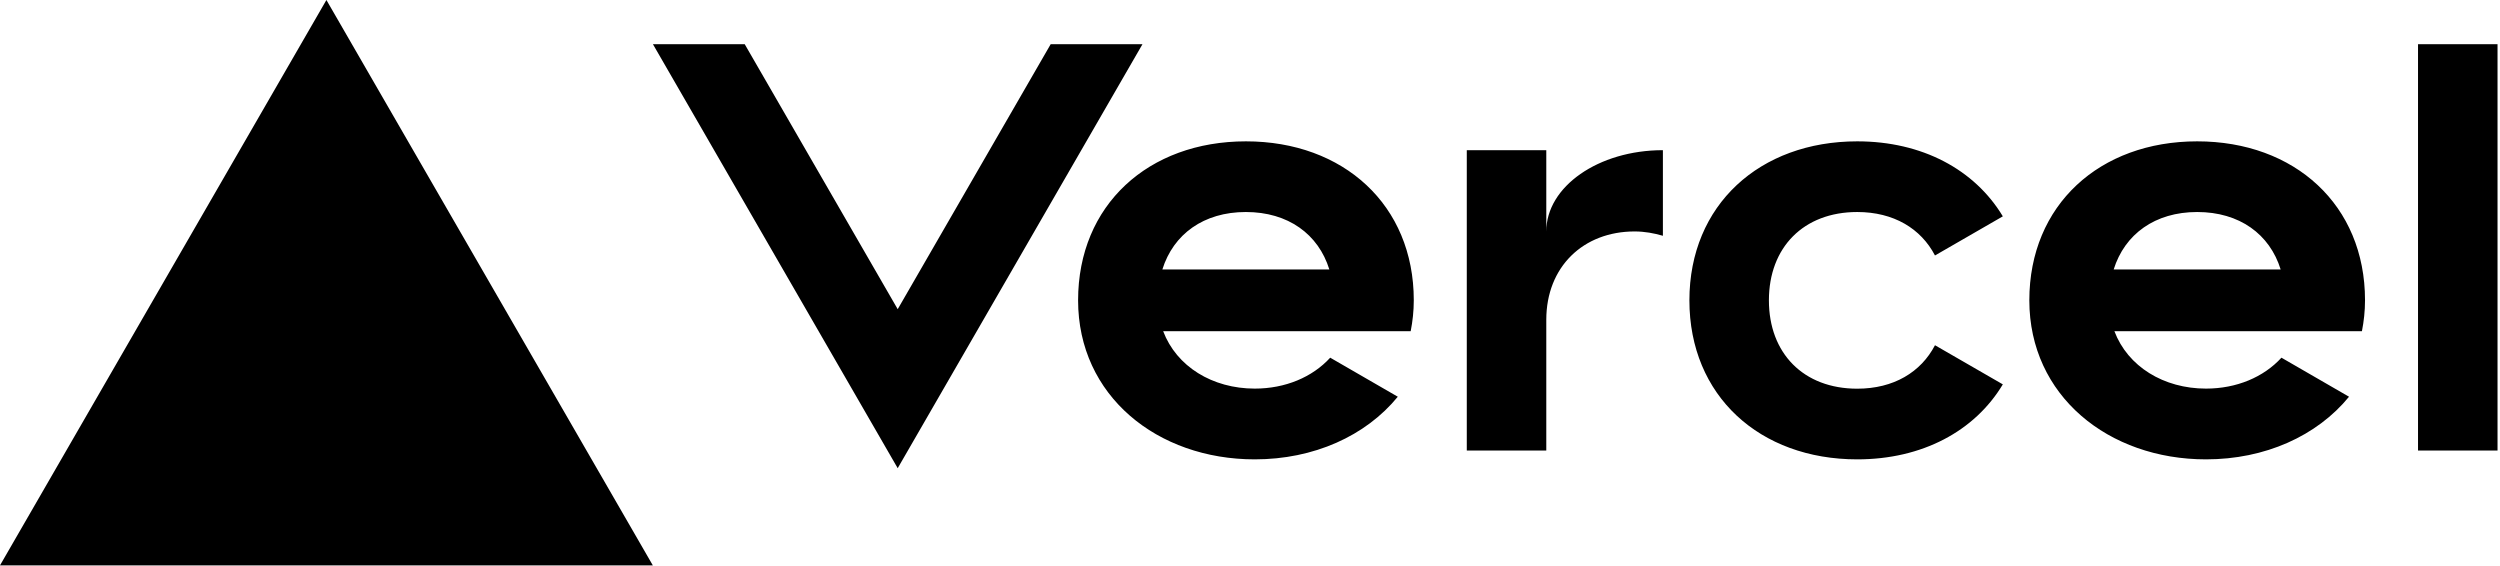
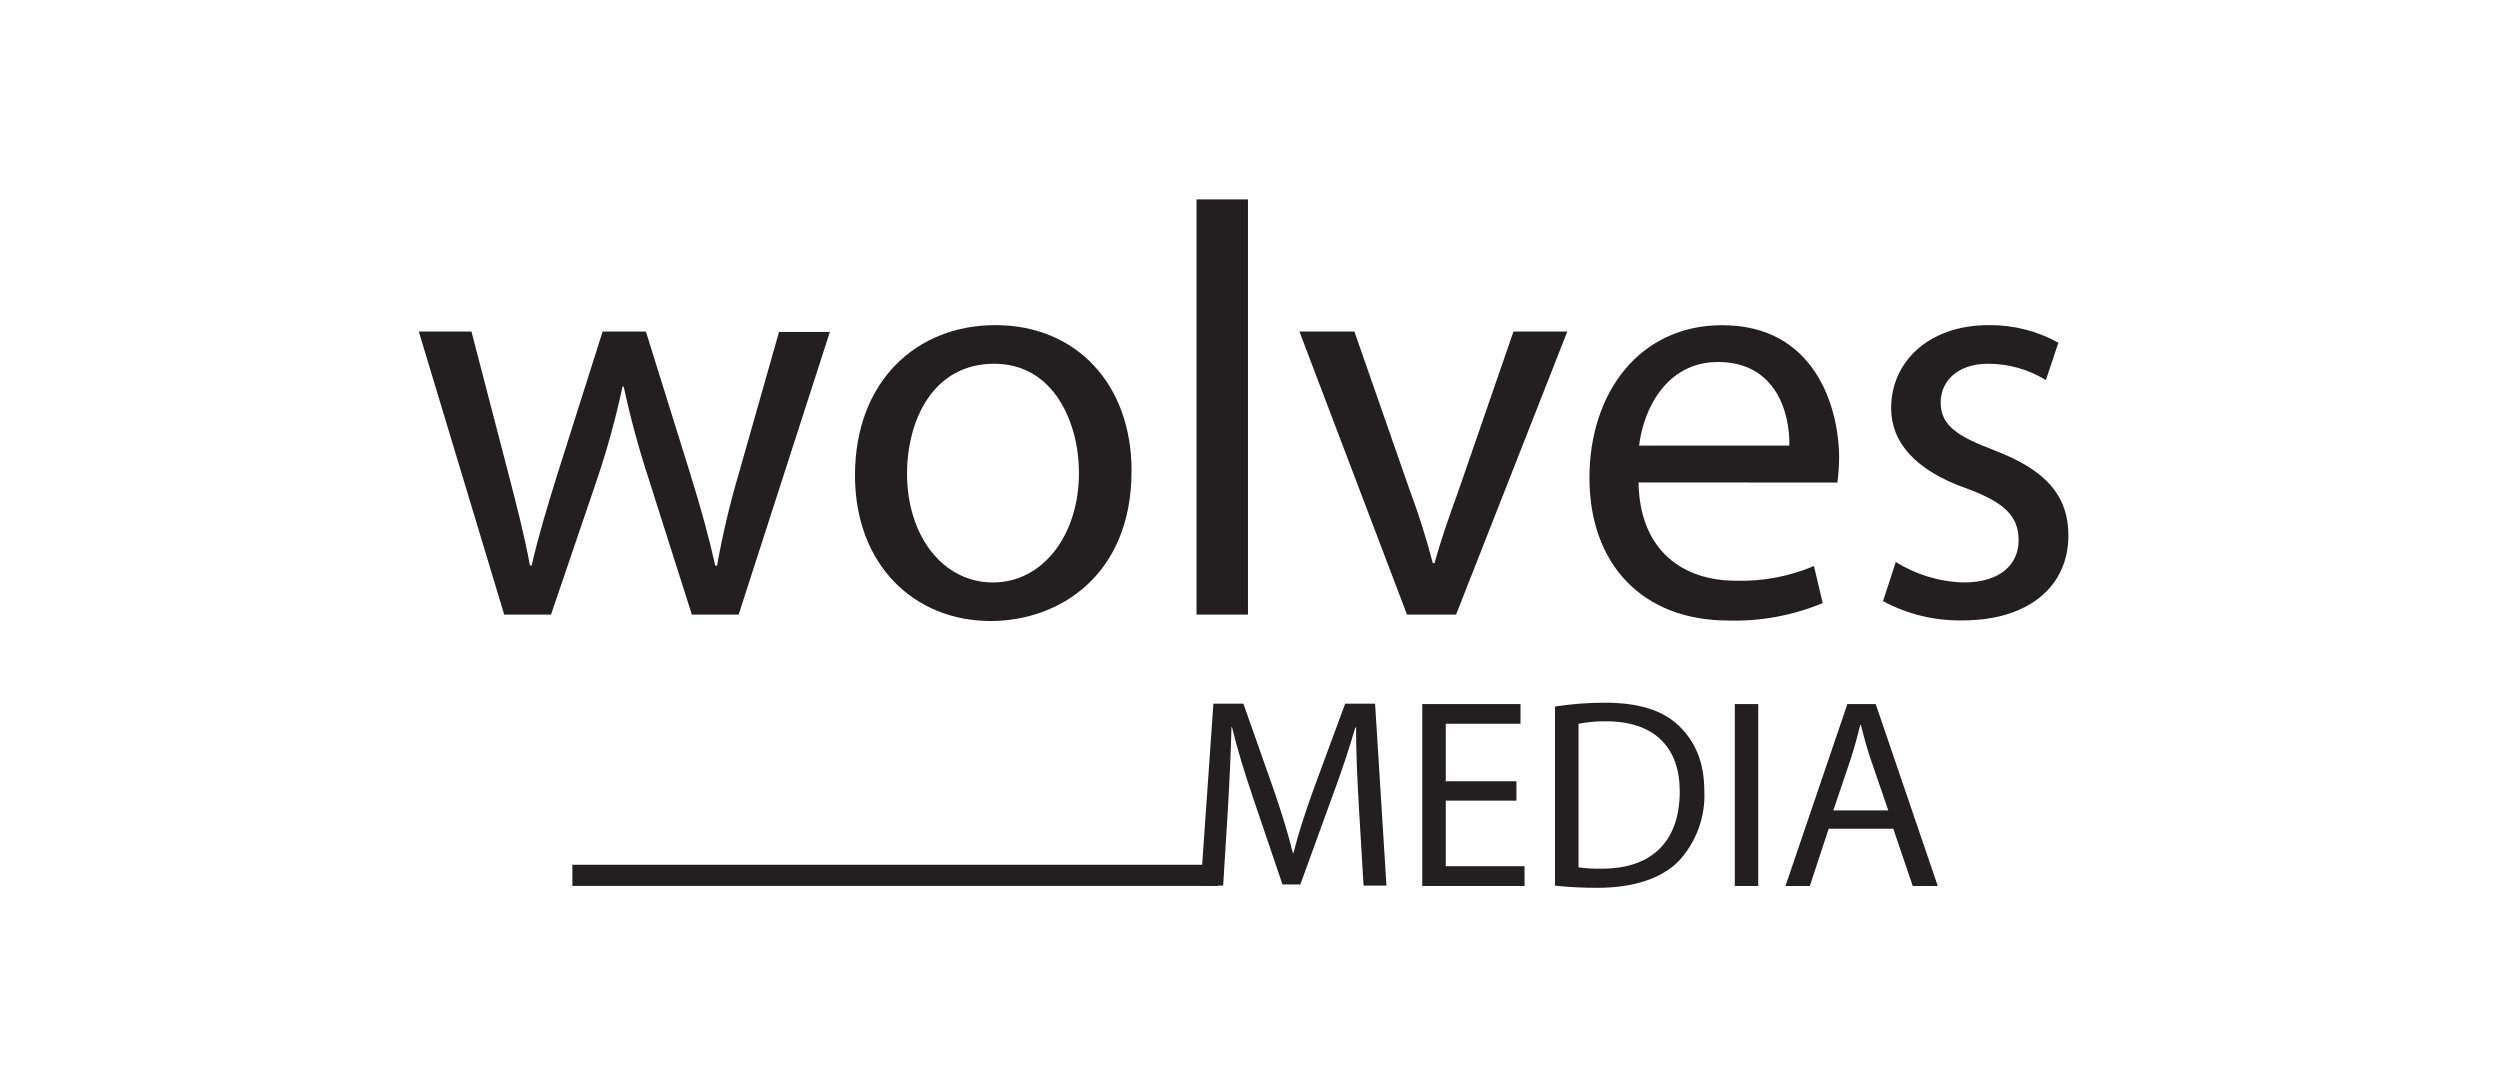
- <svg xmlns="http://www.w3.org/2000/svg" width="283" height="64" viewBox="0 0 283 64" fill="none">
-   <path d="M141.04 16c-11.04 0-19 7.2-19 18s8.96 18 20 18c6.67 0 12.55-2.64 16.19-7.09l-7.65-4.42c-2.02 2.21-5.09 3.5-8.54 3.5-4.79 0-8.86-2.5-10.37-6.5h28.02c.22-1.12.35-2.28.35-3.5 0-10.79-7.96-17.99-19-17.99zm-9.46 14.5c1.25-3.99 4.67-6.5 9.45-6.5 4.79 0 8.21 2.51 9.45 6.5h-18.9zM248.72 16c-11.04 0-19 7.2-19 18s8.96 18 20 18c6.67 0 12.55-2.64 16.19-7.09l-7.65-4.42c-2.02 2.21-5.09 3.5-8.54 3.5-4.79 0-8.86-2.5-10.37-6.5h28.02c.22-1.12.35-2.28.35-3.5 0-10.79-7.96-17.99-19-17.99zm-9.45 14.5c1.25-3.99 4.67-6.5 9.45-6.5 4.79 0 8.21 2.51 9.45 6.5h-18.9zM200.24 34c0 6 3.92 10 10 10 4.12 0 7.21-1.87 8.8-4.92l7.68 4.43c-3.18 5.3-9.14 8.49-16.48 8.49-11.05 0-19-7.2-19-18s7.96-18 19-18c7.34 0 13.29 3.19 16.48 8.49l-7.68 4.43c-1.59-3.05-4.68-4.92-8.8-4.92-6.07 0-10 4-10 10zm82.48-29v46h-9V5h9zM36.95 0L73.9 64H0L36.95 0zm92.38 5l-27.71 48L73.91 5H84.3l17.32 30 17.32-30h10.39zm58.91 12v9.69c-1-.29-2.06-.49-3.2-.49-5.81 0-10 4-10 10V51h-9V17h9v9.2c0-5.08 5.91-9.2 13.2-9.2z" fill="#000" />
+ <svg xmlns="http://www.w3.org/2000/svg" id="Layer_1" data-name="Layer 1" viewBox="0 0 327.49 141.29">
+   <defs>
+     <style>.cls-1{fill:#231f20;}</style>
+   </defs>
+   <path class="cls-1" d="M61.76,43.43l4.9,18.85c1.07,4.13,2.07,8,2.76,11.79h.23c.84-3.75,2.06-7.73,3.29-11.71l6-18.93h5.67L90.4,62c1.38,4.44,2.46,8.35,3.3,12.1h.23a111.83,111.83,0,0,1,2.83-12l5.29-18.62h6.66L96.76,80.51H90.63L85,62.81a121.47,121.47,0,0,1-3.3-12.17h-.15a110.21,110.21,0,0,1-3.37,12.25l-6,17.62H66.05L54.86,43.43Z" />
+   <path class="cls-1" d="M148.23,61.67c0,13.71-9.49,19.68-18.46,19.68-10,0-17.77-7.35-17.77-19.07,0-12.41,8.12-19.69,18.39-19.69C141,42.59,148.23,50.33,148.23,61.67Zm-29.41.38c0,8.12,4.67,14.25,11.26,14.25,6.43,0,11.26-6.06,11.26-14.4,0-6.29-3.14-14.25-11.11-14.25S118.82,55,118.82,62.05Z" />
+   <path class="cls-1" d="M156.74,26.12h6.74V80.51h-6.74Z" />
+   <path class="cls-1" d="M177.42,43.43l7.27,20.84a94.78,94.78,0,0,1,3,9.5h.23c.84-3.07,1.92-6.13,3.14-9.5l7.2-20.84h7.05L190.74,80.51h-6.43L170.22,43.43Z" />
+   <path class="cls-1" d="M214.64,63.2c.16,9.11,6,12.87,12.72,12.87a24.41,24.41,0,0,0,10.26-1.92L238.77,79a30.06,30.06,0,0,1-12.33,2.29c-11.41,0-18.23-7.5-18.23-18.69s6.59-20,17.39-20c12.1,0,15.32,10.65,15.32,17.47a26.78,26.78,0,0,1-.23,3.14Zm19.76-4.83c.08-4.29-1.76-10.95-9.34-10.95-6.82,0-9.8,6.28-10.34,10.95Z" />
+   <path class="cls-1" d="M248.34,73.62a17.73,17.73,0,0,0,8.89,2.68c4.9,0,7.2-2.46,7.2-5.52,0-3.22-1.92-5-6.89-6.82-6.67-2.37-9.81-6.05-9.81-10.49,0-6,4.83-10.88,12.79-10.88a18.46,18.46,0,0,1,9.12,2.3L268,49.79a14.39,14.39,0,0,0-7.58-2.14c-4,0-6.2,2.3-6.2,5.05,0,3.07,2.22,4.45,7,6.28,6.44,2.46,9.73,5.67,9.73,11.19,0,6.51-5.05,11.1-13.86,11.1a21.16,21.16,0,0,1-10.42-2.52Z" />
+   <path class="cls-1" d="M178,105.59c-.18-3.32-.39-7.32-.35-10.29h-.11c-.81,2.8-1.8,5.77-3,9l-4.2,11.56H168l-3.85-11.34c-1.13-3.36-2.09-6.44-2.76-9.27h-.07c-.07,3-.25,7-.46,10.54l-.63,10.22h-2.94l1.66-23.83h3.93l4.06,11.52c1,2.94,1.81,5.55,2.41,8h.1c.6-2.41,1.45-5,2.51-8l4.25-11.52h3.92l1.49,23.83h-3Z" />
+   <path class="cls-1" d="M198.65,104.88h-9.26v8.59h10.32v2.59h-13.4V92.23h12.87v2.58h-9.79v7.53h9.26Z" />
+   <path class="cls-1" d="M203.7,92.55a43.11,43.11,0,0,1,6.54-.5c4.42,0,7.57,1,9.66,3s3.36,4.7,3.36,8.56a12.62,12.62,0,0,1-3.43,9.26c-2.23,2.23-5.91,3.43-10.54,3.43a51.55,51.55,0,0,1-5.59-.28Zm3.08,21.07a19.71,19.71,0,0,0,3.11.17c6.58,0,10.15-3.67,10.15-10.11,0-5.62-3.15-9.19-9.65-9.19a17.25,17.25,0,0,0-3.61.32Z" />
+   <path class="cls-1" d="M230.32,92.23v23.83h-3.07V92.23Z" />
+   <path class="cls-1" d="M239.55,108.56l-2.47,7.5h-3.19L242,92.23h3.71l8.13,23.83h-3.28l-2.55-7.5Zm7.81-2.4L245,99.3c-.53-1.56-.88-3-1.24-4.35h-.07c-.35,1.41-.74,2.86-1.2,4.31l-2.33,6.9Z" />
+   <rect class="cls-1" x="74.98" y="113.28" width="84.63" height="2.77" />
</svg>
